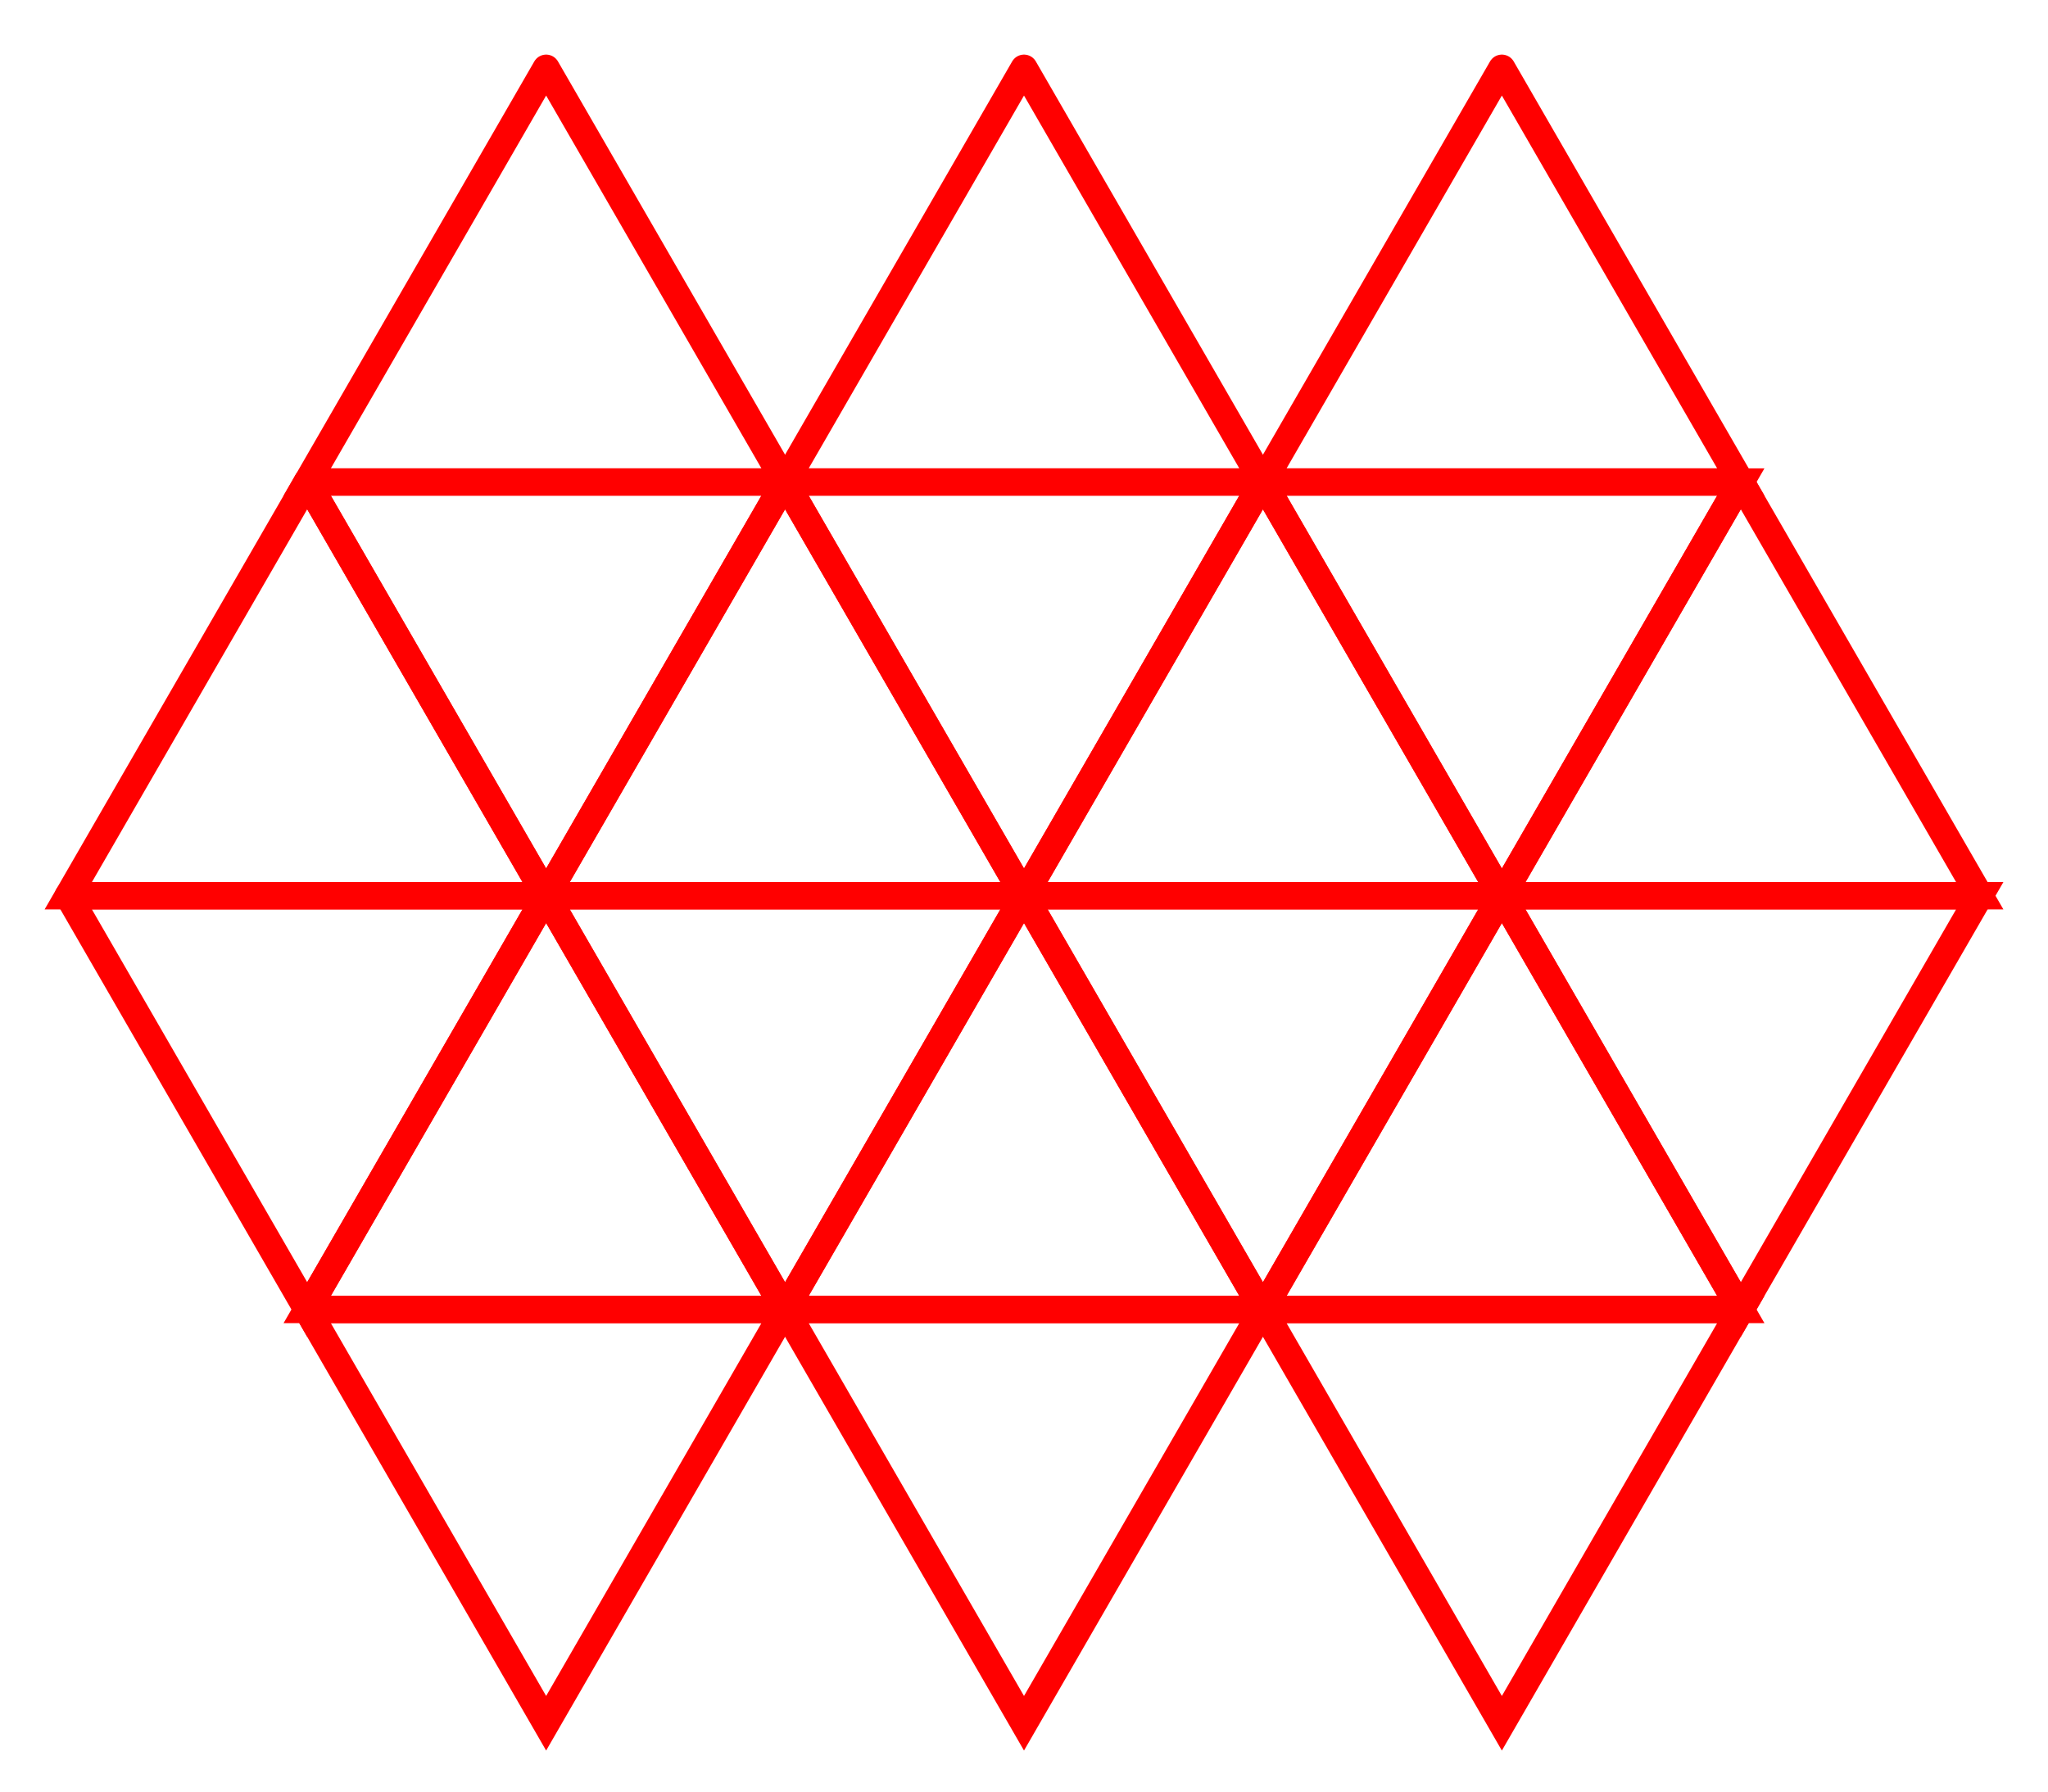
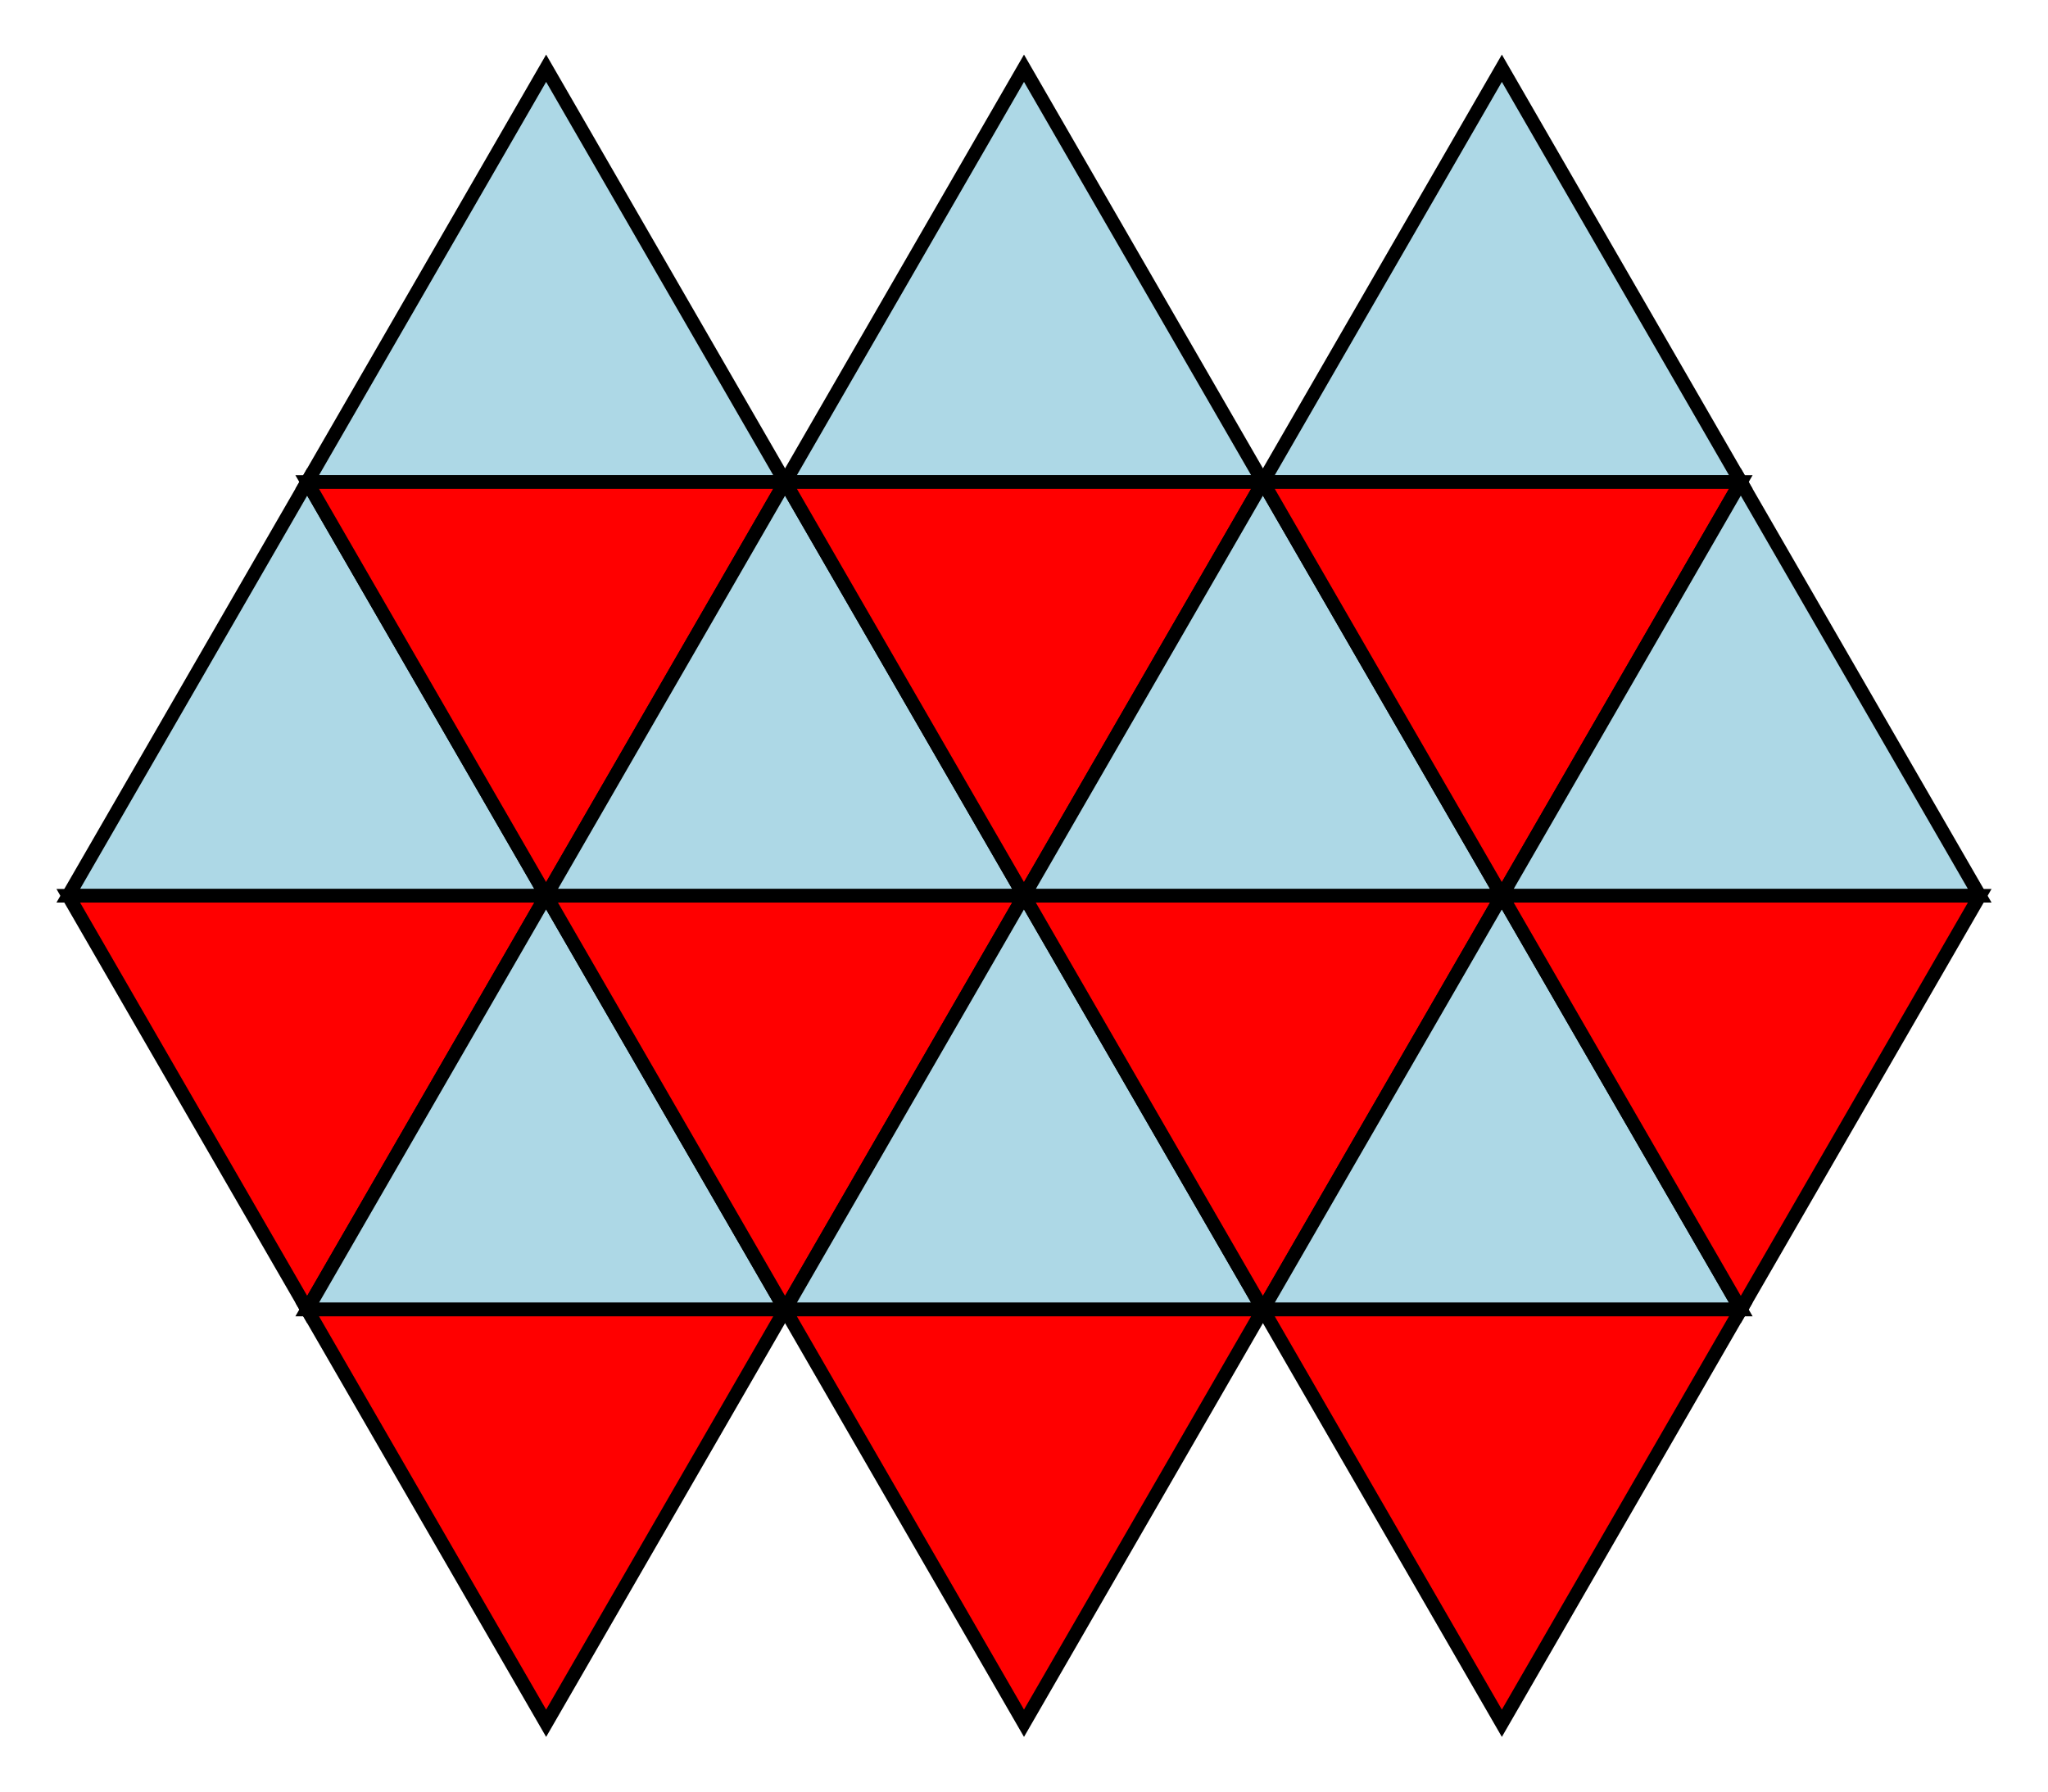
<svg xmlns="http://www.w3.org/2000/svg" width="150.0" height="131.244" viewBox="0 0 150.0 131.244">
-   <polyline points="22.5,35.311 40.0,65.622 5.0,65.622 22.5,35.311" stroke="red" stroke-linecap="round" stroke-width="2" fill="none" />
-   <polyline points="5.0,65.622 40.0,65.622 22.5,95.933 5.0,65.622" stroke="red" stroke-linecap="round" stroke-width="2" fill="none" />
-   <polyline points="40.0,5.0 57.5,35.311 22.5,35.311 40.0,5.0" stroke="red" stroke-linecap="round" stroke-width="2" fill="none" />
-   <polyline points="22.5,35.311 57.5,35.311 40.0,65.622 22.5,35.311" stroke="red" stroke-linecap="round" stroke-width="2" fill="none" />
-   <polyline points="40.0,65.622 57.5,95.933 22.5,95.933 40.0,65.622" stroke="red" stroke-linecap="round" stroke-width="2" fill="none" />
-   <polyline points="22.5,95.933 57.5,95.933 40.0,126.244 22.5,95.933" stroke="red" stroke-linecap="round" stroke-width="2" fill="none" />
-   <polyline points="57.5,35.311 75.0,65.622 40.0,65.622 57.5,35.311" stroke="red" stroke-linecap="round" stroke-width="2" fill="none" />
-   <polyline points="40.0,65.622 75.0,65.622 57.5,95.933 40.0,65.622" stroke="red" stroke-linecap="round" stroke-width="2" fill="none" />
-   <polyline points="75.0,5.0 92.5,35.311 57.5,35.311 75.0,5.0" stroke="red" stroke-linecap="round" stroke-width="2" fill="none" />
-   <polyline points="57.5,35.311 92.5,35.311 75.0,65.622 57.5,35.311" stroke="red" stroke-linecap="round" stroke-width="2" fill="none" />
-   <polyline points="75.0,65.622 92.5,95.933 57.5,95.933 75.0,65.622" stroke="red" stroke-linecap="round" stroke-width="2" fill="none" />
-   <polyline points="57.5,95.933 92.5,95.933 75.0,126.244 57.5,95.933" stroke="red" stroke-linecap="round" stroke-width="2" fill="none" />
-   <polyline points="92.5,35.311 110.0,65.622 75.0,65.622 92.5,35.311" stroke="red" stroke-linecap="round" stroke-width="2" fill="none" />
-   <polyline points="75.0,65.622 110.0,65.622 92.5,95.933 75.0,65.622" stroke="red" stroke-linecap="round" stroke-width="2" fill="none" />
-   <polyline points="110.0,5.0 127.5,35.311 92.5,35.311 110.0,5.0" stroke="red" stroke-linecap="round" stroke-width="2" fill="none" />
-   <polyline points="92.5,35.311 127.5,35.311 110.0,65.622 92.5,35.311" stroke="red" stroke-linecap="round" stroke-width="2" fill="none" />
-   <polyline points="110.0,65.622 127.5,95.933 92.5,95.933 110.0,65.622" stroke="red" stroke-linecap="round" stroke-width="2" fill="none" />
-   <polyline points="92.5,95.933 127.5,95.933 110.0,126.244 92.5,95.933" stroke="red" stroke-linecap="round" stroke-width="2" fill="none" />
-   <polyline points="127.5,35.311 145.0,65.622 110.0,65.622 127.5,35.311" stroke="red" stroke-linecap="round" stroke-width="2" fill="none" />
-   <polyline points="110.0,65.622 145.0,65.622 127.5,95.933 110.0,65.622" stroke="red" stroke-linecap="round" stroke-width="2" fill="none" />
+   <polygon points="22.5,35.311 40.0,65.622 5.0,65.622" stroke="black" stroke-linecap="round" stroke-width="1" fill="lightblue" />
+   <polygon points="5.0,65.622 40.0,65.622 22.5,95.933" stroke="black" stroke-linecap="round" stroke-width="1" fill="red" />
+   <polygon points="40.0,5.0 57.5,35.311 22.5,35.311" stroke="black" stroke-linecap="round" stroke-width="1" fill="lightblue" />
+   <polygon points="22.5,35.311 57.5,35.311 40.0,65.622" stroke="black" stroke-linecap="round" stroke-width="1" fill="red" />
+   <polygon points="40.0,65.622 57.5,95.933 22.5,95.933" stroke="black" stroke-linecap="round" stroke-width="1" fill="lightblue" />
+   <polygon points="22.5,95.933 57.5,95.933 40.0,126.244" stroke="black" stroke-linecap="round" stroke-width="1" fill="red" />
+   <polygon points="57.5,35.311 75.0,65.622 40.0,65.622" stroke="black" stroke-linecap="round" stroke-width="1" fill="lightblue" />
+   <polygon points="40.0,65.622 75.0,65.622 57.5,95.933" stroke="black" stroke-linecap="round" stroke-width="1" fill="red" />
+   <polygon points="75.0,5.0 92.5,35.311 57.5,35.311" stroke="black" stroke-linecap="round" stroke-width="1" fill="lightblue" />
+   <polygon points="57.5,35.311 92.5,35.311 75.0,65.622" stroke="black" stroke-linecap="round" stroke-width="1" fill="red" />
+   <polygon points="75.0,65.622 92.5,95.933 57.5,95.933" stroke="black" stroke-linecap="round" stroke-width="1" fill="lightblue" />
+   <polygon points="57.5,95.933 92.5,95.933 75.0,126.244" stroke="black" stroke-linecap="round" stroke-width="1" fill="red" />
+   <polygon points="92.5,35.311 110.0,65.622 75.0,65.622" stroke="black" stroke-linecap="round" stroke-width="1" fill="lightblue" />
+   <polygon points="75.0,65.622 110.0,65.622 92.5,95.933" stroke="black" stroke-linecap="round" stroke-width="1" fill="red" />
+   <polygon points="110.0,5.0 127.5,35.311 92.5,35.311" stroke="black" stroke-linecap="round" stroke-width="1" fill="lightblue" />
+   <polygon points="92.5,35.311 127.5,35.311 110.0,65.622" stroke="black" stroke-linecap="round" stroke-width="1" fill="red" />
+   <polygon points="110.0,65.622 127.5,95.933 92.5,95.933" stroke="black" stroke-linecap="round" stroke-width="1" fill="lightblue" />
+   <polygon points="92.5,95.933 127.5,95.933 110.0,126.244" stroke="black" stroke-linecap="round" stroke-width="1" fill="red" />
+   <polygon points="127.5,35.311 145.0,65.622 110.0,65.622" stroke="black" stroke-linecap="round" stroke-width="1" fill="lightblue" />
+   <polygon points="110.0,65.622 145.0,65.622 127.5,95.933" stroke="black" stroke-linecap="round" stroke-width="1" fill="red" />
</svg>
